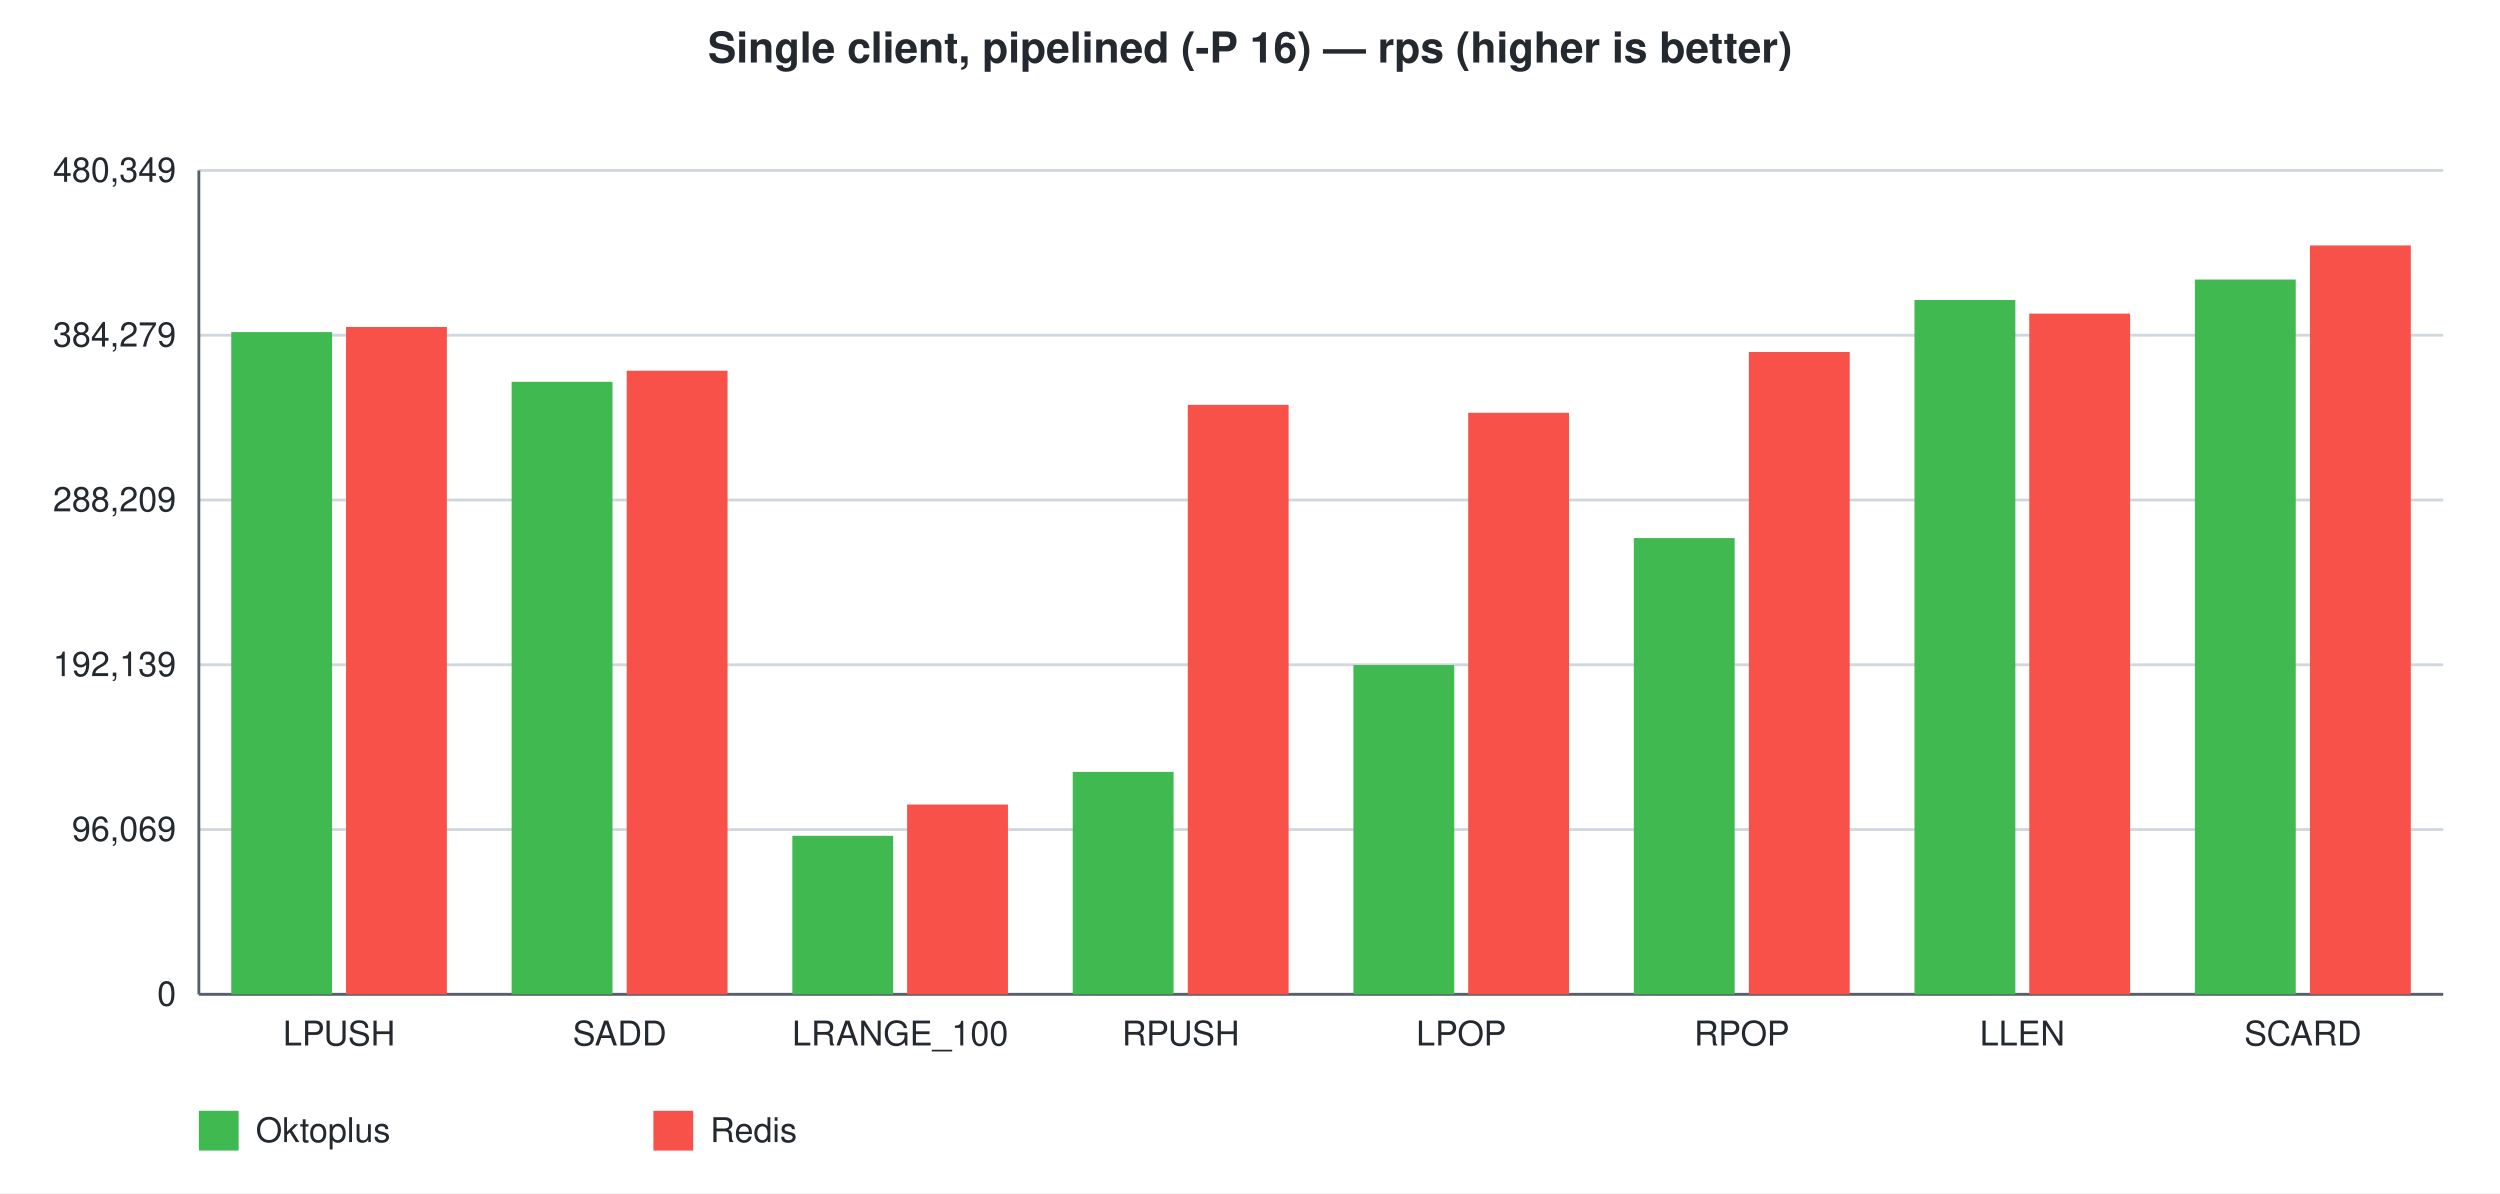
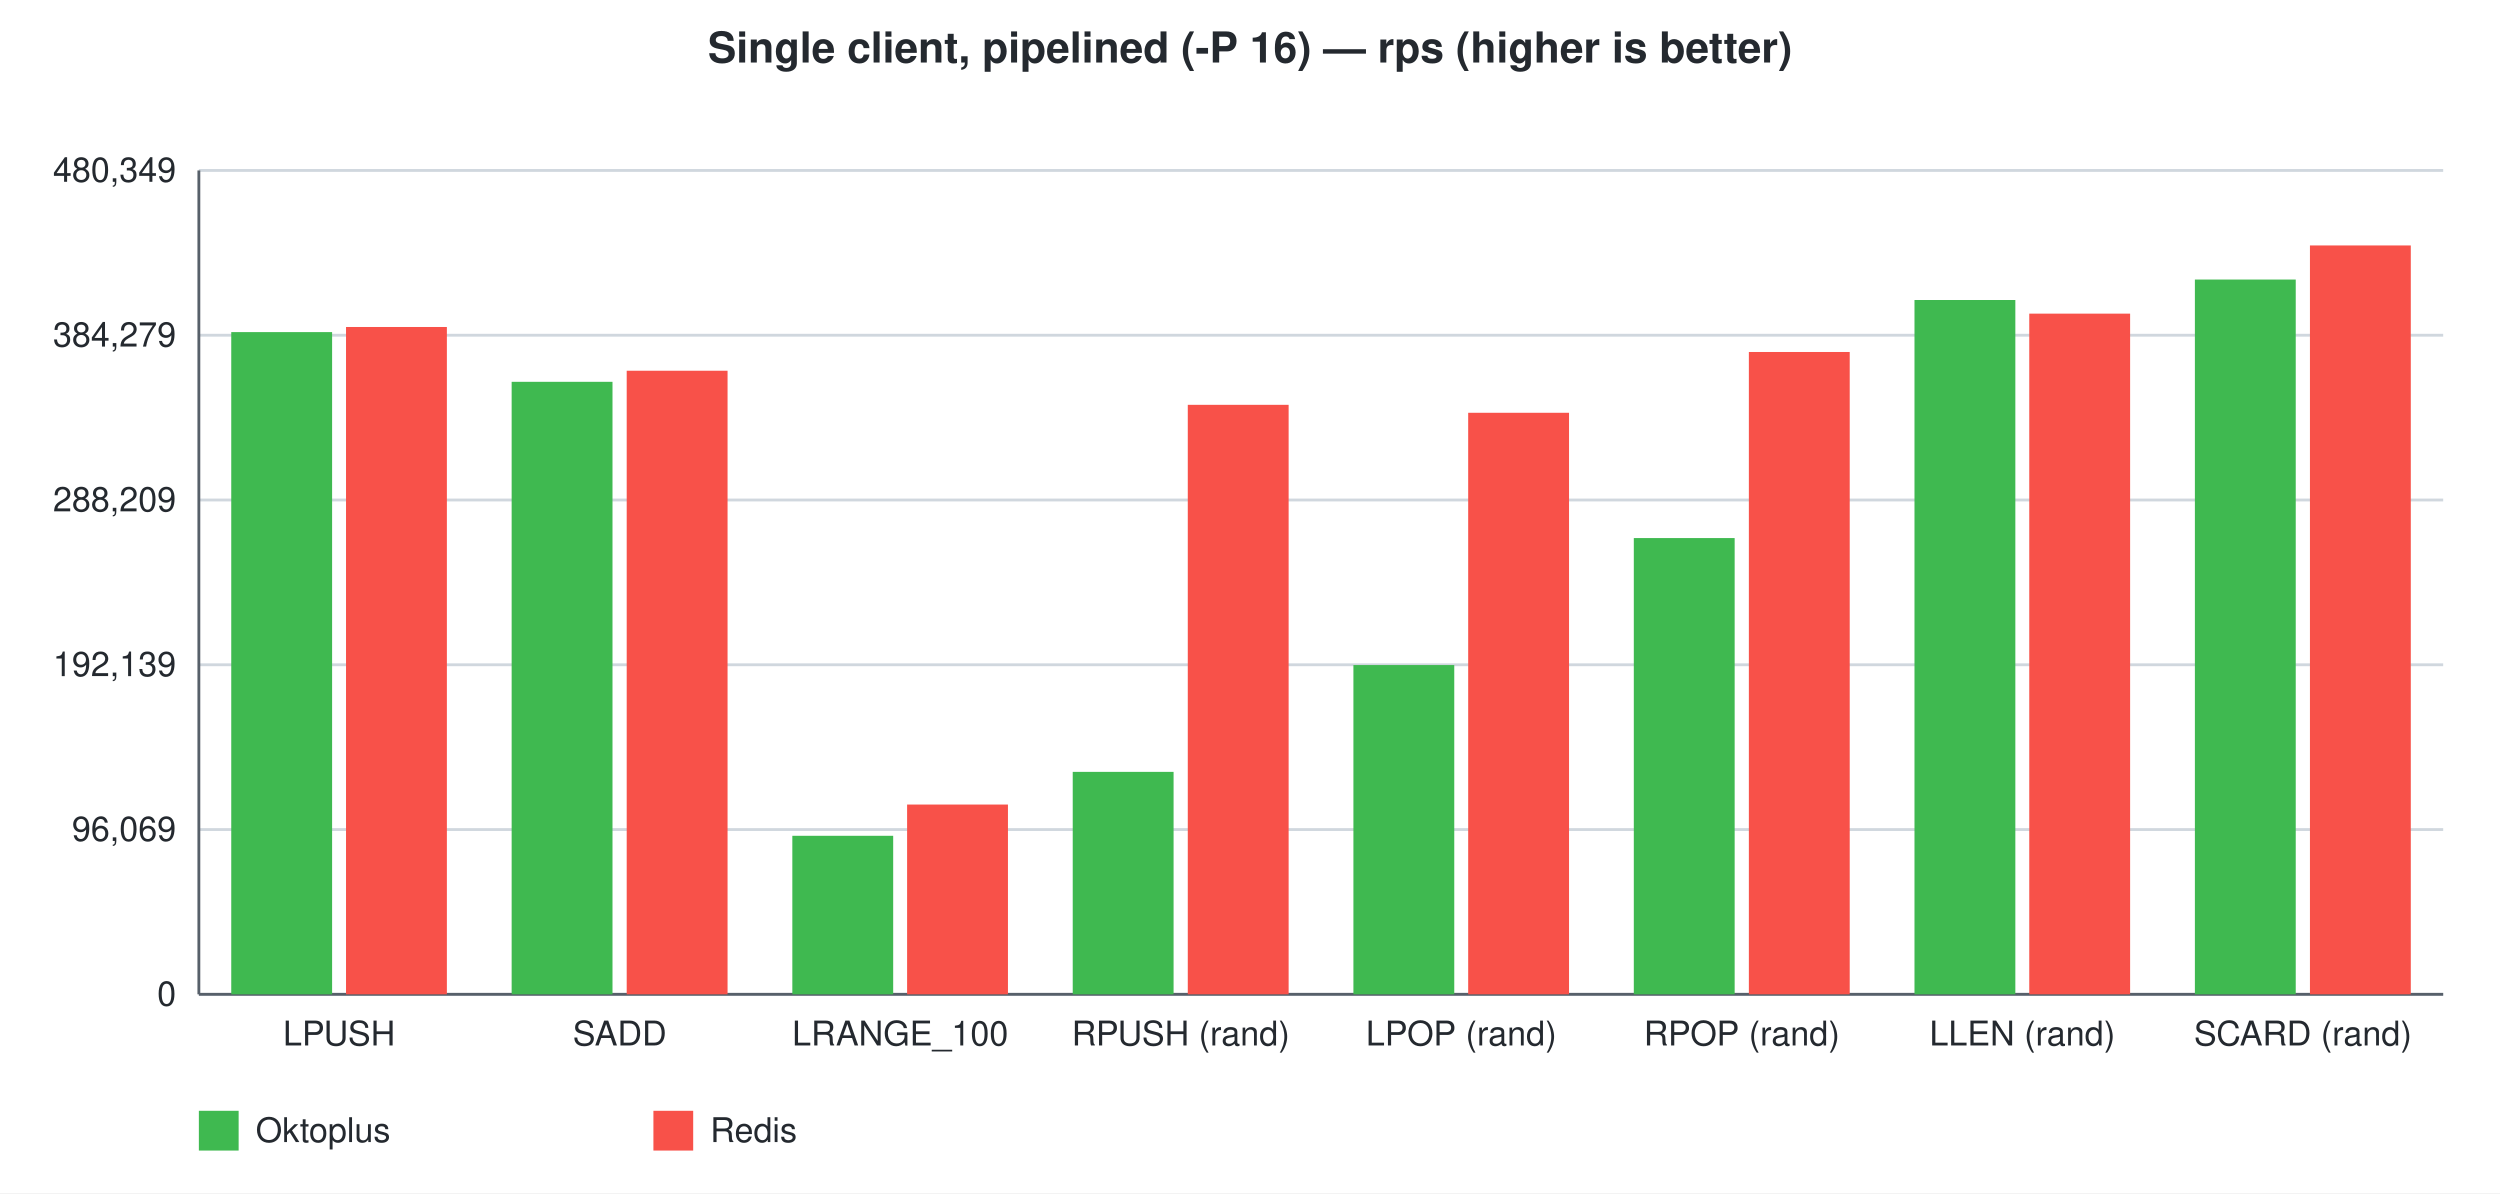
<svg xmlns="http://www.w3.org/2000/svg" width="880" height="420" viewBox="0 0 880 420" font-family="-apple-system, Segoe UI, Helvetica, Arial, sans-serif" font-size="12">
  <rect width="880" height="420" fill="#ffffff" />
  <text x="440.0" y="22" text-anchor="middle" fill="#24292f" font-size="15" font-weight="600">Single client, pipelined (-P 16) — rps (higher is better)</text>
  <line x1="70" y1="350.0" x2="860" y2="350.0" stroke="#d0d7de" stroke-width="1" />
  <text x="62" y="354.0" text-anchor="end" fill="#24292f">0</text>
  <line x1="70" y1="292.0" x2="860" y2="292.0" stroke="#d0d7de" stroke-width="1" />
  <text x="62" y="296.0" text-anchor="end" fill="#24292f">96,069</text>
  <line x1="70" y1="234.0" x2="860" y2="234.0" stroke="#d0d7de" stroke-width="1" />
  <text x="62" y="238.0" text-anchor="end" fill="#24292f">192,139</text>
  <line x1="70" y1="176.0" x2="860" y2="176.0" stroke="#d0d7de" stroke-width="1" />
  <text x="62" y="180.0" text-anchor="end" fill="#24292f">288,209</text>
  <line x1="70" y1="118.0" x2="860" y2="118.0" stroke="#d0d7de" stroke-width="1" />
  <text x="62" y="122.0" text-anchor="end" fill="#24292f">384,279</text>
  <line x1="70" y1="60.0" x2="860" y2="60.0" stroke="#d0d7de" stroke-width="1" />
  <text x="62" y="64.0" text-anchor="end" fill="#24292f">480,349</text>
  <line x1="70" y1="60" x2="70" y2="350" stroke="#57606a" stroke-width="1" />
  <line x1="70" y1="350" x2="860" y2="350" stroke="#57606a" stroke-width="1" />
  <text x="119.375" y="368" text-anchor="middle" fill="#24292f">LPUSH</text>
  <rect x="81.4" y="116.9" width="35.5" height="233.1" fill="#3fb950" />
  <rect x="121.8" y="115.1" width="35.5" height="234.9" fill="#f85149" />
  <text x="218.125" y="368" text-anchor="middle" fill="#24292f">SADD</text>
  <rect x="180.1" y="134.4" width="35.5" height="215.6" fill="#3fb950" />
  <rect x="220.6" y="130.5" width="35.5" height="219.5" fill="#f85149" />
  <text x="316.875" y="368" text-anchor="middle" fill="#24292f">LRANGE_100</text>
  <rect x="278.9" y="294.2" width="35.5" height="55.8" fill="#3fb950" />
  <rect x="319.3" y="283.2" width="35.5" height="66.8" fill="#f85149" />
-   <text x="415.625" y="368" text-anchor="middle" fill="#24292f">RPUSH</text>
+   <text x="415.625" y="368" text-anchor="middle" fill="#24292f">RPUSH (rand)</text>
  <rect x="377.6" y="271.7" width="35.5" height="78.3" fill="#3fb950" />
  <rect x="418.1" y="142.5" width="35.5" height="207.5" fill="#f85149" />
-   <text x="514.375" y="368" text-anchor="middle" fill="#24292f">LPOP</text>
+   <text x="514.375" y="368" text-anchor="middle" fill="#24292f">LPOP (rand)</text>
  <rect x="476.4" y="234.1" width="35.5" height="115.9" fill="#3fb950" />
  <rect x="516.8" y="145.3" width="35.5" height="204.7" fill="#f85149" />
-   <text x="613.125" y="368" text-anchor="middle" fill="#24292f">RPOP</text>
+   <text x="613.125" y="368" text-anchor="middle" fill="#24292f">RPOP (rand)</text>
  <rect x="575.1" y="189.4" width="35.5" height="160.6" fill="#3fb950" />
  <rect x="615.6" y="123.9" width="35.5" height="226.1" fill="#f85149" />
-   <text x="711.875" y="368" text-anchor="middle" fill="#24292f">LLEN</text>
+   <text x="711.875" y="368" text-anchor="middle" fill="#24292f">LLEN (rand)</text>
  <rect x="673.9" y="105.6" width="35.5" height="244.4" fill="#3fb950" />
  <rect x="714.3" y="110.4" width="35.5" height="239.6" fill="#f85149" />
-   <text x="810.625" y="368" text-anchor="middle" fill="#24292f">SCARD</text>
+   <text x="810.625" y="368" text-anchor="middle" fill="#24292f">SCARD (rand)</text>
  <rect x="772.6" y="98.4" width="35.5" height="251.6" fill="#3fb950" />
  <rect x="813.1" y="86.4" width="35.5" height="263.6" fill="#f85149" />
  <rect x="70" y="391" width="14" height="14" fill="#3fb950" />
  <text x="90" y="402" fill="#24292f">Oktoplus</text>
  <rect x="230" y="391" width="14" height="14" fill="#f85149" />
  <text x="250" y="402" fill="#24292f">Redis</text>
</svg>
